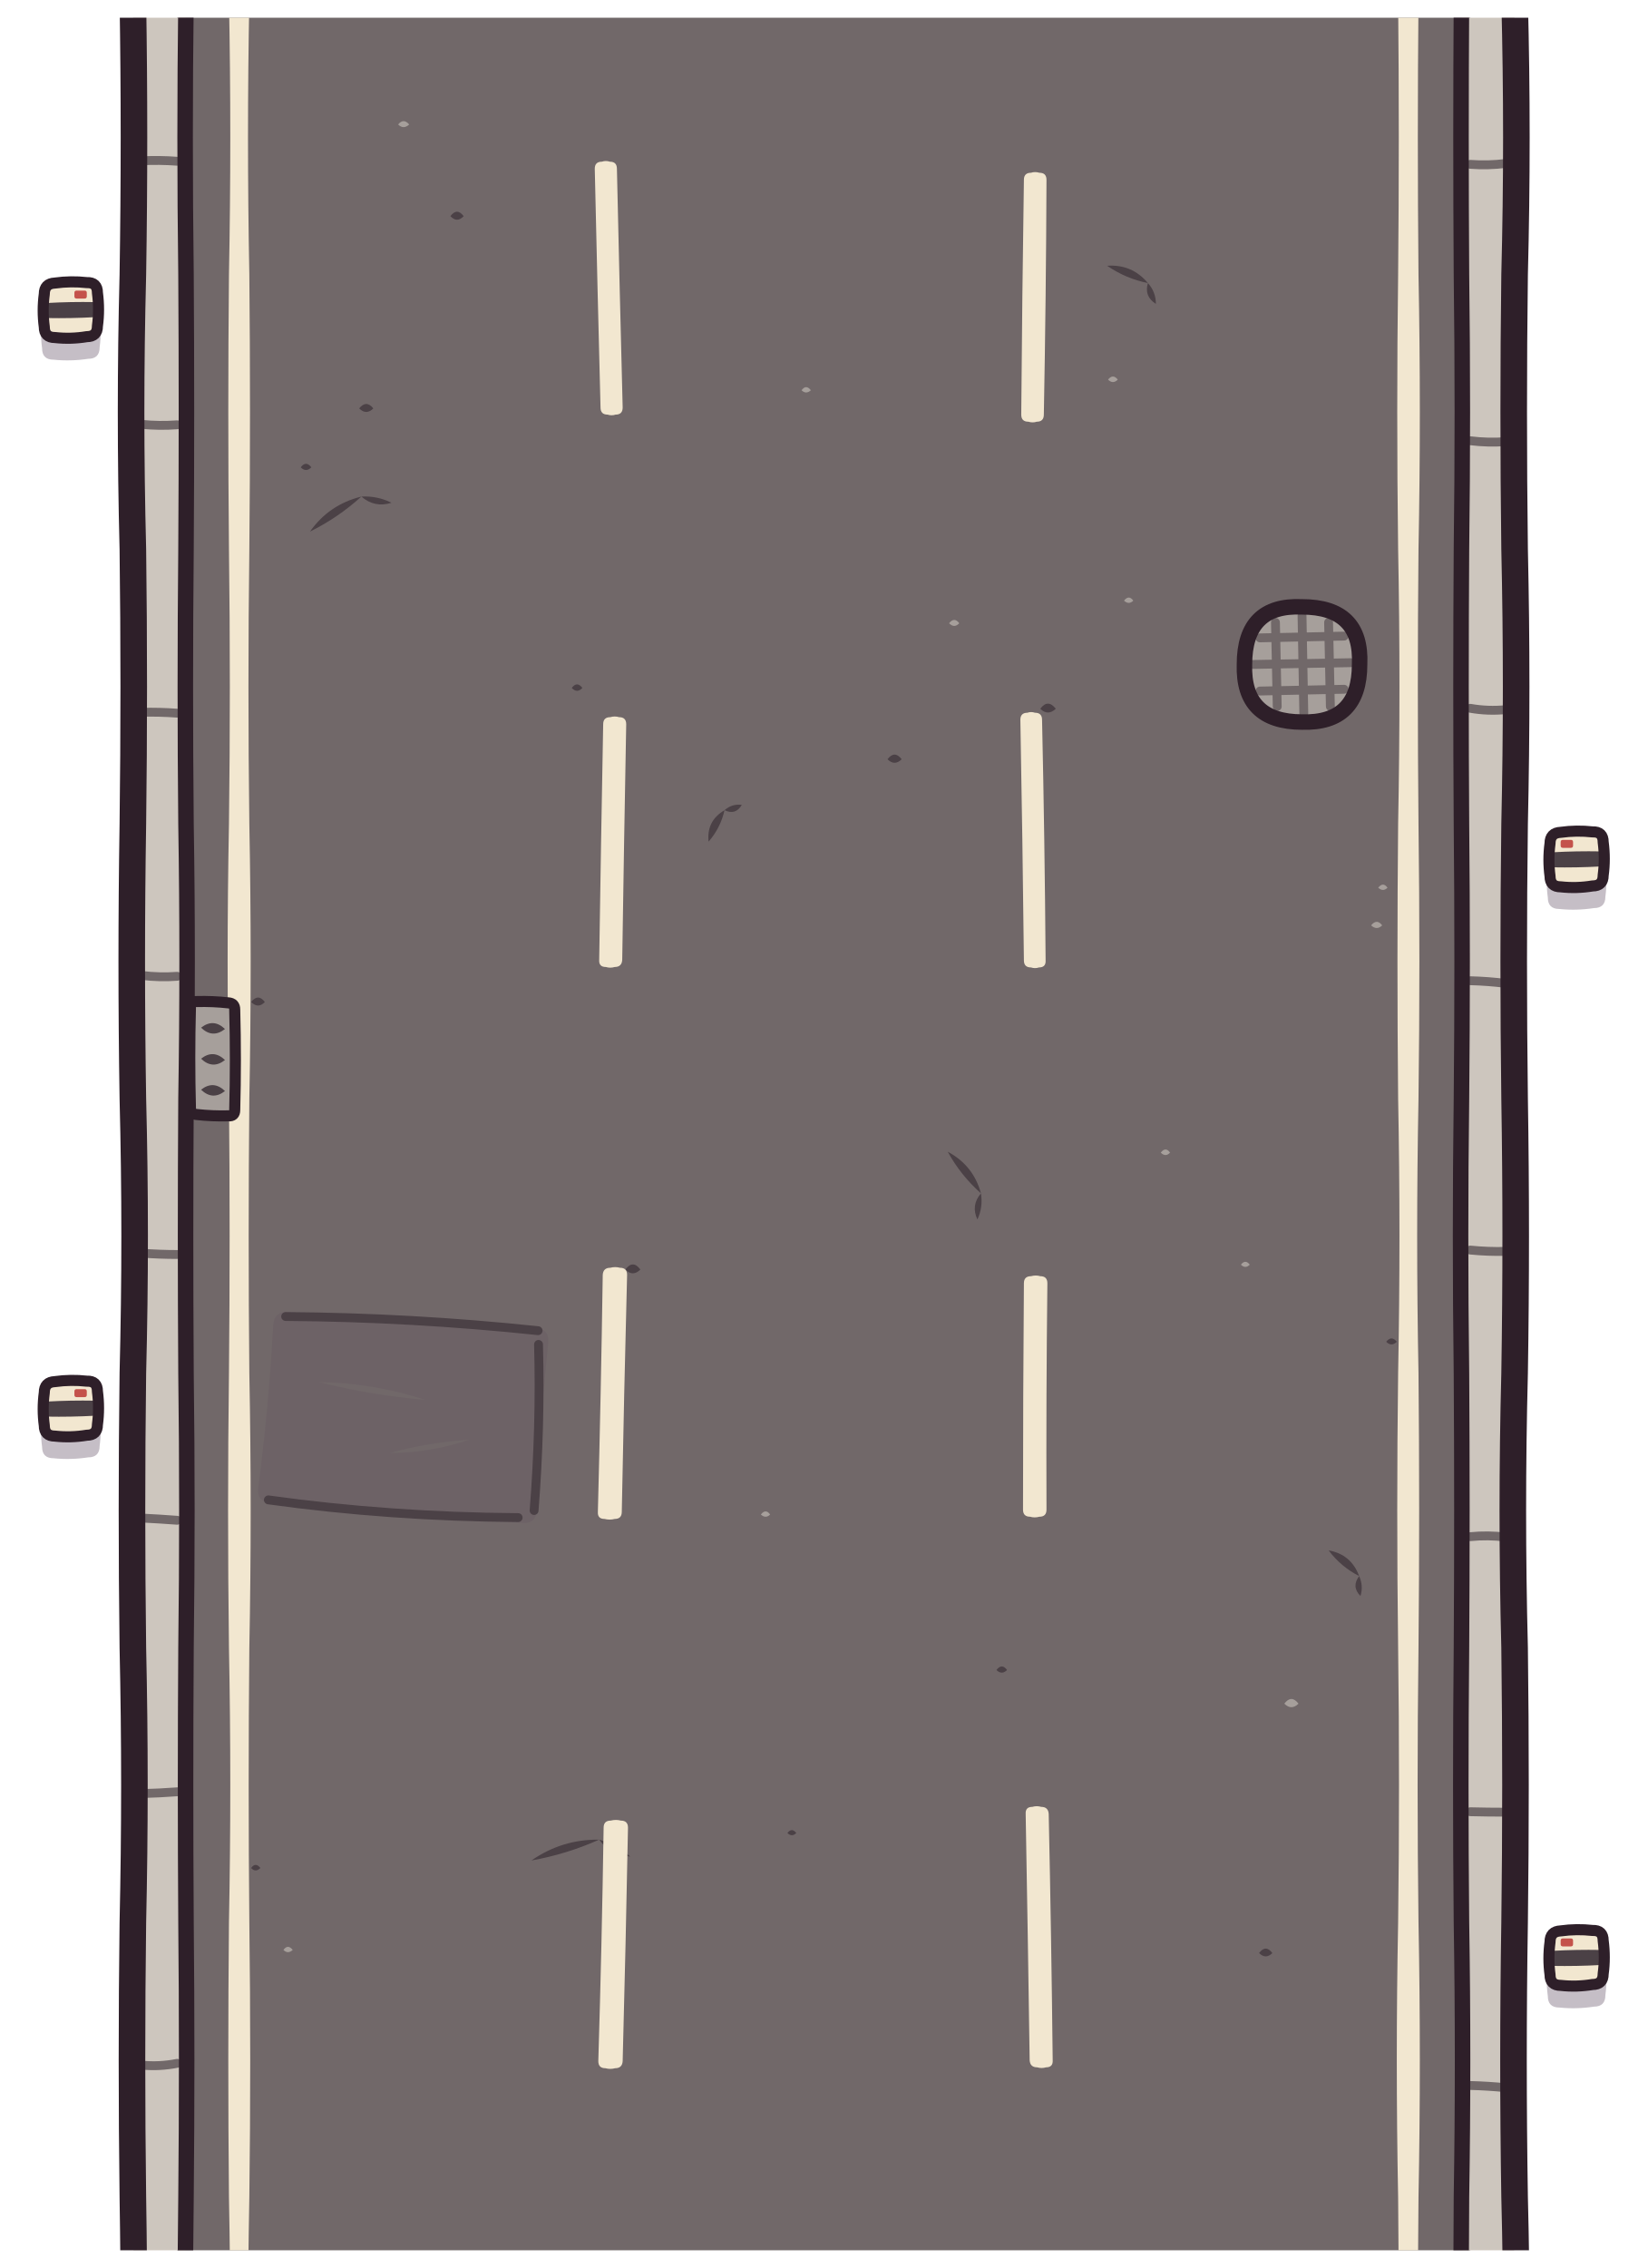
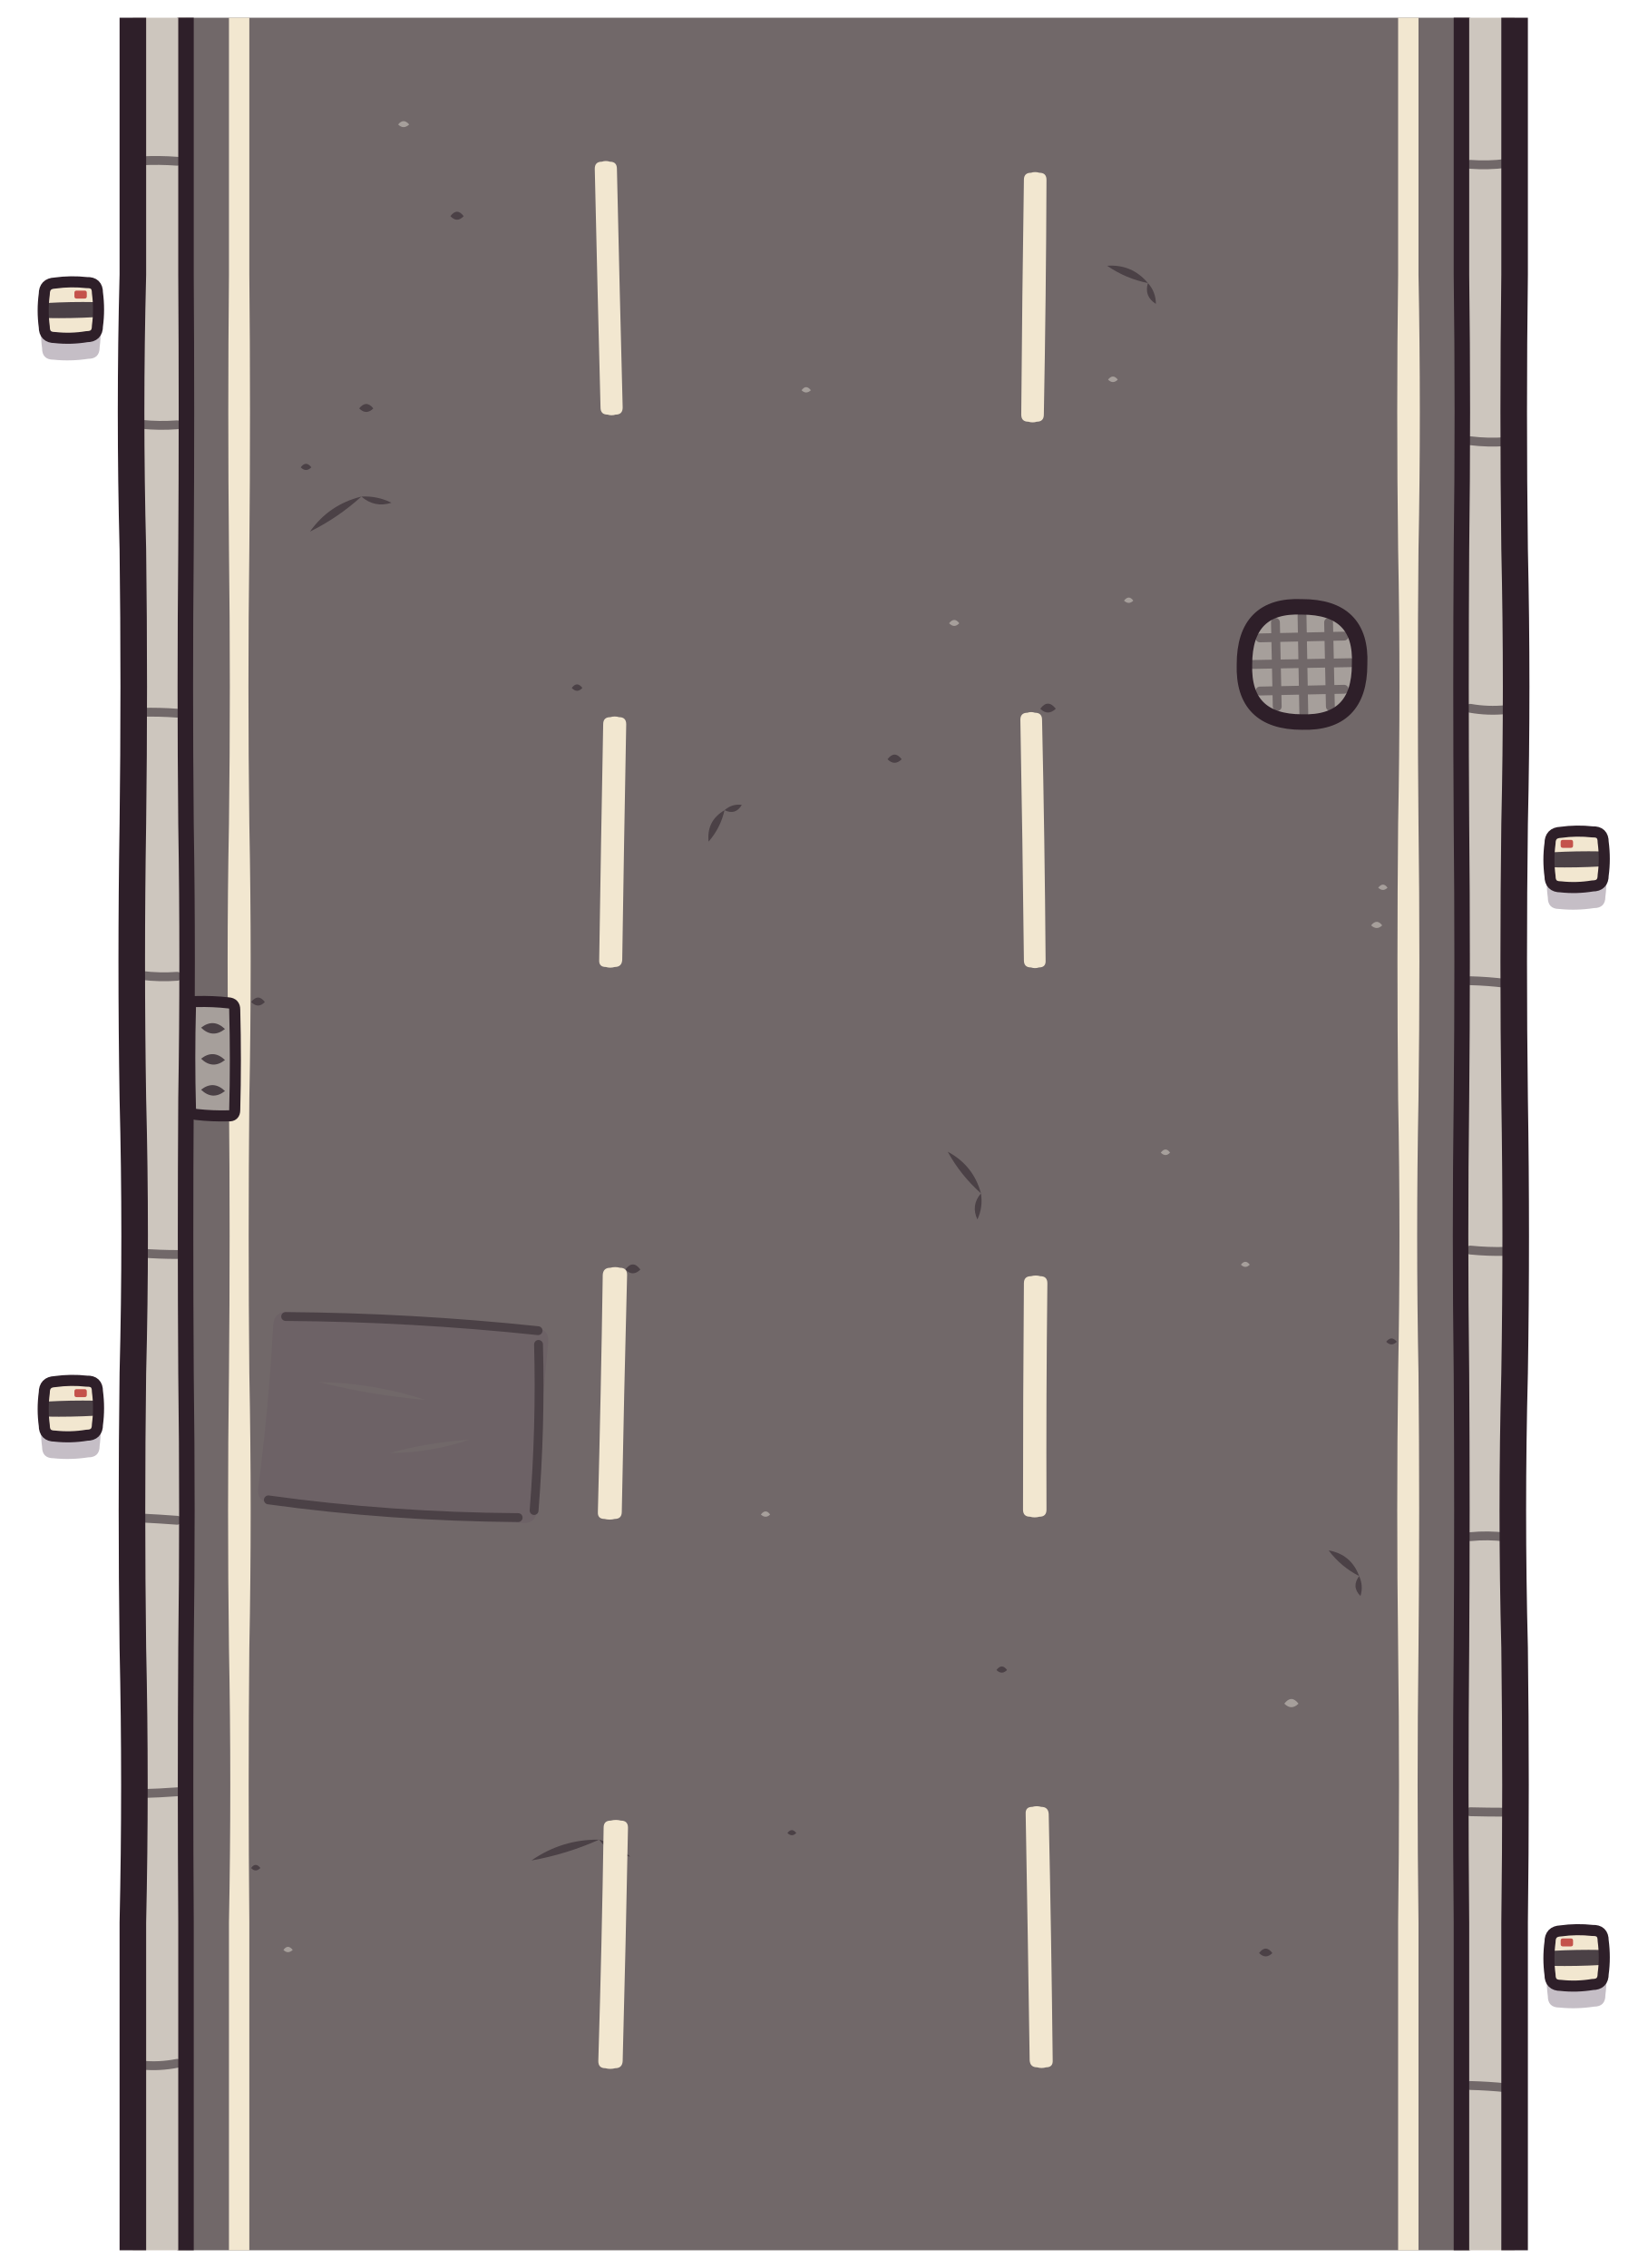
<svg xmlns="http://www.w3.org/2000/svg" viewBox="0 0 372 512" width="372" height="512">
  <defs>
    <clipPath id="race-road-clip">
      <rect x="0" y="4" width="372" height="504" />
    </clipPath>
  </defs>
  <g id="p-asphalt" clip-path="url(#race-road-clip)">
    <path d="M40 -20H332V532H40Z" fill="#716869" />
  </g>
  <g id="p-texture" clip-path="url(#race-road-clip)">
    <path d="M70 120Q74.3 113.9 81.6 112.1Q76.3 116.9 70 120Z" fill="#4b4146" />
    <path d="M81.6 112.1Q85.2 111.9 88.4 113.5Q84.6 114.7 81.6 112.1Z" fill="#4b4146" />
    <path d="M250 60Q255.6 59.6 259.2 63.9Q254.2 62.9 250 60Z" fill="#4b4146" />
    <path d="M259.2 63.9Q261 65.9 261 68.6Q258.3 66.9 259.2 63.9Z" fill="#4b4146" />
    <path d="M214 260Q219.8 263.1 221.5 269.4Q216.9 265.3 214 260Z" fill="#4b4146" />
    <path d="M221.5 269.4Q222 272.5 220.7 275.3Q219.2 272.1 221.5 269.4Z" fill="#4b4146" />
    <path d="M120 420Q126.9 415.2 135.3 415.3Q127.9 418.6 120 420Z" fill="#4b4146" />
    <path d="M135.3 415.3Q139.2 416.4 142.3 419.1Q137.9 418.9 135.3 415.3Z" fill="#4b4146" />
    <path d="M300 350Q305.1 350.9 306.9 355.8Q302.8 353.7 300 350Z" fill="#4b4146" />
    <path d="M306.9 355.8Q307.9 358 307.2 360.3Q305.1 358.2 306.9 355.8Z" fill="#4b4146" />
    <path d="M160 190Q159.5 185.3 163.6 182.9Q162.7 186.9 160 190Z" fill="#4b4146" />
    <path d="M163.6 182.9Q165.3 181.4 167.5 181.7Q166.1 184.1 163.6 182.9Z" fill="#4b4146" />
    <path d="M214.3 140.7Q215.5 139.2 216.6 140.7Q215.5 141.9 214.3 140.7Z" fill="#a69f9b" />
    <path d="M284.3 440.9Q285.8 438.9 287.3 440.9Q285.8 442.4 284.3 440.9Z" fill="#4b4146" />
    <path d="M181 88.1Q182 86.7 183.1 88.1Q182 89.1 181 88.1Z" fill="#a69f9b" />
    <path d="M141.2 286.6Q142.9 284.3 144.6 286.6Q142.9 288.3 141.2 286.6Z" fill="#4b4146" />
    <path d="M56.7 226.2Q58.3 224.2 59.8 226.2Q58.3 227.8 56.7 226.2Z" fill="#4b4146" />
    <path d="M64 440.2Q65 438.8 66.1 440.2Q65 441.2 64 440.2Z" fill="#a69f9b" />
    <path d="M136.9 460.1Q138 458.6 139.2 460.1Q138 461.2 136.9 460.1Z" fill="#a69f9b" />
    <path d="M311.2 200.4Q312.3 199 313.3 200.4Q312.3 201.4 311.2 200.4Z" fill="#a69f9b" />
    <path d="M253.8 135.6Q254.9 134.2 255.9 135.6Q254.9 136.6 253.8 135.6Z" fill="#a69f9b" />
    <path d="M225 377Q226.2 375.4 227.4 377Q226.2 378.2 225 377Z" fill="#4b4146" />
    <path d="M290 384.6Q291.6 382.5 293.2 384.6Q291.6 386.2 290 384.6Z" fill="#a69f9b" />
    <path d="M250.2 85.7Q251.3 84.3 252.4 85.7Q251.3 86.8 250.2 85.7Z" fill="#a69f9b" />
    <path d="M262.1 260.2Q263.2 258.8 264.2 260.2Q263.2 261.3 262.1 260.2Z" fill="#a69f9b" />
    <path d="M101.7 48.8Q103.2 46.8 104.7 48.8Q103.2 50.4 101.7 48.8Z" fill="#4b4146" />
    <path d="M171.8 341.9Q172.9 340.5 173.9 341.9Q172.9 342.9 171.8 341.9Z" fill="#a69f9b" />
    <path d="M309.6 208.9Q310.9 207.3 312.1 208.9Q310.9 210.1 309.6 208.9Z" fill="#a69f9b" />
    <path d="M81.1 92.2Q82.7 90.2 84.3 92.2Q82.7 93.8 81.1 92.2Z" fill="#4b4146" />
    <path d="M280.2 285.5Q281.2 284.2 282.2 285.5Q281.2 286.5 280.2 285.5Z" fill="#a69f9b" />
    <path d="M200.4 171.4Q202 169.3 203.6 171.4Q202 173 200.4 171.4Z" fill="#4b4146" />
    <path d="M313 302.9Q314.2 301.4 315.4 302.9Q314.2 304.1 313 302.9Z" fill="#4b4146" />
    <path d="M234.9 160Q236.6 157.7 238.4 160Q236.6 161.7 234.9 160Z" fill="#4b4146" />
    <path d="M89.9 28.1Q91.1 26.6 92.4 28.1Q91.1 29.3 89.9 28.1Z" fill="#a69f9b" />
    <path d="M177.8 413.8Q178.8 412.5 179.8 413.8Q178.8 414.8 177.8 413.8Z" fill="#4b4146" />
    <path d="M129.1 155.3Q130.3 153.7 131.5 155.3Q130.3 156.6 129.1 155.3Z" fill="#4b4146" />
    <path d="M67.9 105.5Q69.1 103.9 70.3 105.5Q69.1 106.7 67.9 105.5Z" fill="#4b4146" />
    <path d="M56.7 421.7Q57.7 420.3 58.8 421.7Q57.7 422.8 56.7 421.7Z" fill="#4b4146" />
  </g>
  <g id="p-patch" clip-path="url(#race-road-clip)">
    <path d="M65 296.2Q93.1 297.2 121 299.8Q124 300 123.8 303Q121.9 322 121.2 341Q121 344 118 343.8Q89.4 342.4 61 339.2Q58 339 58.3 336Q60.7 317.6 61.7 299Q62 296 65 296.2Z" fill="#6d6266" />
    <path d="M72 312Q84.3 312.2 96 316Q83.8 315 72 312Z" fill="#716869" />
    <path d="M88 328Q96.9 325.6 106 325Q97.2 328 88 328Z" fill="#716869" />
    <path d="M64.5 297.2Q93 297.4 121.5 300.4" fill="none" stroke="#4b4146" stroke-width="2" stroke-linecap="round" stroke-linejoin="round" />
    <path d="M121.6 303.5Q122.1 322 120.6 341" fill="none" stroke="#4b4146" stroke-width="2" stroke-linecap="round" stroke-linejoin="round" />
    <path d="M117 342.6Q88 342.4 60.6 338.6" fill="none" stroke="#4b4146" stroke-width="2" stroke-linecap="round" stroke-linejoin="round" />
  </g>
  <g id="p-marks" clip-path="url(#race-road-clip)">
-     <path d="M51.7 -124Q52.3 -93 51.7 -62Q51.4 -31 51.7 0Q52.3 31 51.7 62Q51.4 93 51.7 124Q52.1 155 51.7 186Q51.1 217 51.7 248Q52 279 51.7 310Q51.3 341 51.7 372Q52.3 403 51.7 434Q51.4 465 51.7 496Q52.3 527 51.7 558Q51.4 589 51.7 620L56.3 620Q56.6 589 56.3 558Q55.7 527 56.3 496Q56.7 465 56.3 434Q56 403 56.3 372Q56.9 341 56.3 310Q56 279 56.3 248Q56.9 217 56.3 186Q55.9 155 56.3 124Q56.6 93 56.3 62Q55.7 31 56.3 0Q56.7 -31 56.3 -62Q56 -93 56.3 -124Z" fill="#f2e7d0" />
-     <path d="M315.7 -124Q316.1 -93 315.7 -62Q315.1 -31 315.7 0Q316 31 315.7 62Q315.3 93 315.7 124Q316.3 155 315.7 186Q315.4 217 315.7 248Q316.3 279 315.7 310Q315.3 341 315.7 372Q316.1 403 315.7 434Q315.1 465 315.7 496Q316 527 315.7 558Q315.3 589 315.7 620L320.3 620Q320.9 589 320.3 558Q320 527 320.3 496Q320.9 465 320.3 434Q319.9 403 320.3 372Q320.6 341 320.3 310Q319.7 279 320.3 248Q320.7 217 320.3 186Q320 155 320.3 124Q320.9 93 320.3 62Q320 31 320.3 0Q320.9 -31 320.3 -62Q319.9 -93 320.3 -124Z" fill="#f2e7d0" />
+     <path d="M51.7 -124Q52.3 -93 51.7 -62Q51.7 -31 51.7 0Q51.7 31 51.7 62Q51.4 93 51.7 124Q52.1 155 51.7 186Q51.1 217 51.7 248Q52 279 51.7 310Q51.3 341 51.7 372Q52.3 403 51.7 434Q51.7 465 51.7 496Q51.7 527 51.7 558Q51.4 589 51.7 620L56.3 620Q56.6 589 56.3 558Q56.3 527 56.3 496Q56.3 465 56.3 434Q56 403 56.3 372Q56.9 341 56.3 310Q56 279 56.3 248Q56.9 217 56.3 186Q55.9 155 56.3 124Q56.6 93 56.3 62Q56.3 31 56.3 0Q56.3 -31 56.3 -62Q56 -93 56.3 -124Z" fill="#f2e7d0" />
+     <path d="M315.7 -124Q316.1 -93 315.7 -62Q315.7 -31 315.7 0Q315.7 31 315.7 62Q315.3 93 315.7 124Q316.3 155 315.7 186Q315.4 217 315.7 248Q316.3 279 315.7 310Q315.3 341 315.7 372Q316.1 403 315.7 434Q315.7 465 315.7 496Q315.7 527 315.7 558Q315.3 589 315.7 620L320.3 620Q320.9 589 320.3 558Q320.3 527 320.3 496Q320.3 465 320.3 434Q319.9 403 320.3 372Q320.6 341 320.3 310Q319.7 279 320.3 248Q320.7 217 320.3 186Q320 155 320.3 124Q320.9 93 320.3 62Q320.3 31 320.3 0Q320.3 -31 320.3 -62Q319.9 -93 320.3 -124Z" fill="#f2e7d0" />
    <path d="M135.9 36.5Q136.8 36.2 137.7 36.5Q139.3 36.5 139.3 38.1Q139.9 65 140.6 92Q140.6 93.6 139 93.6Q138.1 93.9 137.2 93.6Q135.6 93.6 135.6 92Q134.9 65 134.3 38.1Q134.3 36.5 135.9 36.5Z" fill="#f2e7d0" />
    <path d="M137.8 161.9Q138.8 161.6 139.8 161.9Q141.4 161.9 141.4 163.5Q140.9 190.1 140.5 216.7Q140.4 218.3 138.8 218.3Q137.8 218.6 136.8 218.3Q135.2 218.3 135.3 216.7Q135.7 190.1 136.2 163.5Q136.2 161.9 137.8 161.9Z" fill="#f2e7d0" />
    <path d="M137.8 286.2Q138.9 285.9 140 286.2Q141.6 286.2 141.6 287.8Q140.9 314.6 140.4 341.3Q140.4 342.9 138.8 342.9Q137.7 343.2 136.5 342.9Q134.9 342.9 135 341.3Q135.7 314.6 136.1 287.8Q136.2 286.2 137.8 286.2Z" fill="#f2e7d0" />
    <path d="M137.9 411Q139.1 410.7 140.2 411Q141.8 411 141.8 412.6Q141.3 438.9 140.6 465.3Q140.5 466.9 138.9 466.9Q137.8 467.2 136.7 466.9Q135.1 466.9 135.1 465.3Q135.9 438.9 136.3 412.6Q136.3 411 137.9 411Z" fill="#f2e7d0" />
    <path d="M232.8 39Q233.7 38.7 234.7 39Q236.3 39 236.3 40.6Q236.2 67.1 235.7 93.6Q235.7 95.2 234.1 95.2Q233.2 95.5 232.2 95.2Q230.6 95.2 230.6 93.6Q230.8 67.1 231.2 40.6Q231.2 39 232.8 39Z" fill="#f2e7d0" />
    <path d="M232 160.9Q232.8 160.6 233.7 160.9Q235.3 160.9 235.3 162.5Q235.9 189.6 236.1 216.8Q236.2 218.4 234.6 218.4Q233.7 218.7 232.8 218.4Q231.2 218.4 231.2 216.8Q230.9 189.6 230.4 162.5Q230.4 160.9 232 160.9Z" fill="#f2e7d0" />
    <path d="M232.8 288.1Q233.9 287.8 234.9 288.1Q236.5 288.1 236.5 289.7Q236.2 315.3 236.3 340.8Q236.3 342.4 234.7 342.4Q233.6 342.7 232.6 342.4Q231 342.4 231 340.8Q231 315.3 231.2 289.7Q231.2 288.1 232.8 288.1Z" fill="#f2e7d0" />
    <path d="M233.1 407.9Q234.1 407.6 235.1 407.9Q236.7 407.9 236.8 409.5Q237.4 437.3 237.7 465.1Q237.8 466.7 236.2 466.7Q235.2 467 234.2 466.7Q232.6 466.7 232.5 465.1Q232.1 437.3 231.6 409.5Q231.5 407.9 233.1 407.9Z" fill="#f2e7d0" />
  </g>
  <g id="p-manhole" clip-path="url(#race-road-clip)">
    <path d="M281 150Q281 136.4 294 137Q307.6 137 307 150Q307 163.4 294 163Q280.6 163 281 150Z" fill="#a69f9b" />
    <path d="M288 140.5L288.4 159.5" fill="none" stroke="#716869" stroke-width="2" stroke-linecap="round" stroke-linejoin="round" />
    <path d="M284.5 144L303.5 143.6" fill="none" stroke="#716869" stroke-width="2" stroke-linecap="round" stroke-linejoin="round" />
    <path d="M294 139L294.4 161" fill="none" stroke="#716869" stroke-width="2" stroke-linecap="round" stroke-linejoin="round" />
    <path d="M283 150L305 149.6" fill="none" stroke="#716869" stroke-width="2" stroke-linecap="round" stroke-linejoin="round" />
    <path d="M300 140.5L300.4 159.5" fill="none" stroke="#716869" stroke-width="2" stroke-linecap="round" stroke-linejoin="round" />
    <path d="M284.5 156L303.5 155.6" fill="none" stroke="#716869" stroke-width="2" stroke-linecap="round" stroke-linejoin="round" />
    <path d="M281 150Q281 136.4 294 137Q307.6 137 307 150Q307 163.4 294 163Q280.6 163 281 150Z" fill="none" stroke="#2e1f29" stroke-width="3.5" stroke-linecap="round" stroke-linejoin="round" />
  </g>
  <g id="p-curbs" clip-path="url(#race-road-clip)">
-     <path d="M30 -124Q30.6 -93 30 -62Q29.6 -31 30 0Q30.5 31 30 62Q29.3 93 30 124Q30.3 155 30 186Q29.5 217 30 248Q30.7 279 30 310Q29.7 341 30 372Q30.6 403 30 434Q29.6 465 30 496Q30.5 527 30 558Q29.3 589 30 620L42 620Q42.7 589 42 558Q41.5 527 42 496Q42.3 465 42 434Q41.3 403 42 372Q42.5 341 42 310Q41.6 279 42 248Q42.6 217 42 186Q41.7 155 42 124Q42.7 93 42 62Q41.5 31 42 0Q42.3 -31 42 -62Q41.3 -93 42 -124Z" fill="#cdc6be" />
+     <path d="M30 -124Q30.6 -93 30 -62Q30 -31 30 0Q30 31 30 62Q29.3 93 30 124Q30.3 155 30 186Q29.5 217 30 248Q30.7 279 30 310Q29.7 341 30 372Q30.6 403 30 434Q30 465 30 496Q30 527 30 558Q29.3 589 30 620L42 620Q42.7 589 42 558Q42 527 42 496Q42 465 42 434Q41.3 403 42 372Q42.5 341 42 310Q41.6 279 42 248Q42.6 217 42 186Q41.7 155 42 124Q42.7 93 42 62Q42 31 42 0Q42 -31 42 -62Q41.3 -93 42 -124Z" fill="#cdc6be" />
    <path d="M32 36.3Q36 36.1 40 36.4" fill="none" stroke="#716869" stroke-width="2" stroke-linecap="round" stroke-linejoin="round" />
    <path d="M32 95.8Q36 96.2 40 95.9" fill="none" stroke="#716869" stroke-width="2" stroke-linecap="round" stroke-linejoin="round" />
    <path d="M32 160.8Q36 160.7 40 161" fill="none" stroke="#716869" stroke-width="2" stroke-linecap="round" stroke-linejoin="round" />
    <path d="M32 220.2Q36 220.7 40 220.4" fill="none" stroke="#716869" stroke-width="2" stroke-linecap="round" stroke-linejoin="round" />
    <path d="M32 282.9Q36 283.2 40 283.2" fill="none" stroke="#716869" stroke-width="2" stroke-linecap="round" stroke-linejoin="round" />
    <path d="M32 342.7Q36 342.9 40 343.2" fill="none" stroke="#716869" stroke-width="2" stroke-linecap="round" stroke-linejoin="round" />
    <path d="M32 404.9Q36 404.8 40 404.5" fill="none" stroke="#716869" stroke-width="2" stroke-linecap="round" stroke-linejoin="round" />
    <path d="M32 466.2Q36 466.6 40 465.8" fill="none" stroke="#716869" stroke-width="2" stroke-linecap="round" stroke-linejoin="round" />
-     <path d="M330 -124Q330.3 -93 330 -62Q329.5 -31 330 0Q330.7 31 330 62Q329.7 93 330 124Q330.6 155 330 186Q329.6 217 330 248Q330.5 279 330 310Q329.3 341 330 372Q330.3 403 330 434Q329.5 465 330 496Q330.7 527 330 558Q329.7 589 330 620L342 620Q342.5 589 342 558Q341.6 527 342 496Q342.6 465 342 434Q341.7 403 342 372Q342.7 341 342 310Q341.5 279 342 248Q342.3 217 342 186Q341.3 155 342 124Q342.5 93 342 62Q341.6 31 342 0Q342.6 -31 342 -62Q341.7 -93 342 -124Z" fill="#cdc6be" />
+     <path d="M330 -124Q330.3 -93 330 -62Q330 -31 330 0Q330 31 330 62Q329.7 93 330 124Q330.6 155 330 186Q329.6 217 330 248Q330.5 279 330 310Q329.3 341 330 372Q330.3 403 330 434Q330 465 330 496Q330 527 330 558Q329.7 589 330 620L342 620Q342.5 589 342 558Q342 527 342 496Q342 465 342 434Q341.7 403 342 372Q342.7 341 342 310Q341.5 279 342 248Q342.3 217 342 186Q341.3 155 342 124Q342.5 93 342 62Q342 31 342 0Q342 -31 342 -62Q341.7 -93 342 -124Z" fill="#cdc6be" />
    <path d="M332 37.1Q336 37.4 340 36.9" fill="none" stroke="#716869" stroke-width="2" stroke-linecap="round" stroke-linejoin="round" />
    <path d="M332 99.5Q336 100 340 99.7" fill="none" stroke="#716869" stroke-width="2" stroke-linecap="round" stroke-linejoin="round" />
    <path d="M332 159.9Q336 160.6 340 160.2" fill="none" stroke="#716869" stroke-width="2" stroke-linecap="round" stroke-linejoin="round" />
    <path d="M332 221.4Q336 221.5 340 222" fill="none" stroke="#716869" stroke-width="2" stroke-linecap="round" stroke-linejoin="round" />
    <path d="M332 282.2Q336 282.6 340 282.5" fill="none" stroke="#716869" stroke-width="2" stroke-linecap="round" stroke-linejoin="round" />
    <path d="M332 346.9Q336 346.5 340 347" fill="none" stroke="#716869" stroke-width="2" stroke-linecap="round" stroke-linejoin="round" />
    <path d="M332 409Q336 409.1 340 409.1" fill="none" stroke="#716869" stroke-width="2" stroke-linecap="round" stroke-linejoin="round" />
    <path d="M332 470.8Q336 470.9 340 471.3" fill="none" stroke="#716869" stroke-width="2" stroke-linecap="round" stroke-linejoin="round" />
    <path d="M44.4 226.1Q48 226 51.6 226.4Q53 226.5 53 227.9Q53.3 239.3 53 250.6Q53 252 51.6 251.9Q48 252 44.4 251.6Q43 251.5 43 250.1Q42.7 238.8 43 227.4Q43 226 44.4 226.1Z" fill="#a69f9b" />
    <path d="M45.4 232Q48.2 229.8 50.8 232.3Q48 234.5 45.4 232Z" fill="#4b4146" />
    <path d="M45.4 239Q48.2 236.8 50.8 239.3Q48 241.5 45.4 239Z" fill="#4b4146" />
    <path d="M45.4 246Q48.2 243.8 50.8 246.3Q48 248.5 45.4 246Z" fill="#4b4146" />
    <path d="M44.4 226.1Q48 226 51.6 226.4Q53 226.5 53 227.9Q53.3 239.3 53 250.6Q53 252 51.6 251.9Q48 252 44.4 251.6Q43 251.5 43 250.1Q42.7 238.8 43 227.4Q43 226 44.4 226.1Z" fill="none" stroke="#2e1f29" stroke-width="2.5" stroke-linecap="round" stroke-linejoin="round" />
-     <path d="M42 -124Q41.8 -93 42 -62Q42.3 -31 42 0Q41.6 31 42 62Q42.2 93 42 124Q41.7 155 42 186Q42.5 217 42 248Q41.8 279 42 310Q42.4 341 42 372Q41.8 403 42 434Q42.3 465 42 496Q41.6 527 42 558Q42.2 589 42 620" fill="none" stroke="#2e1f29" stroke-width="3.5" stroke-linecap="round" stroke-linejoin="round" />
-     <path d="M30 -124Q30.7 -93 30 -62Q29.6 -31 30 0Q30.5 31 30 62Q29.2 93 30 124Q30.4 155 30 186Q29.5 217 30 248Q30.8 279 30 310Q29.6 341 30 372Q30.7 403 30 434Q29.6 465 30 496Q30.5 527 30 558Q29.2 589 30 620" fill="none" stroke="#2e1f29" stroke-width="6" stroke-linecap="round" stroke-linejoin="round" />
-     <path d="M330 -124Q329.7 -93 330 -62Q330.5 -31 330 0Q329.8 31 330 62Q330.4 93 330 124Q329.8 155 330 186Q330.3 217 330 248Q329.6 279 330 310Q330.2 341 330 372Q329.7 403 330 434Q330.5 465 330 496Q329.8 527 330 558Q330.4 589 330 620" fill="none" stroke="#2e1f29" stroke-width="3.5" stroke-linecap="round" stroke-linejoin="round" />
-     <path d="M342 -124Q342.4 -93 342 -62Q341.5 -31 342 0Q342.8 31 342 62Q341.6 93 342 124Q342.7 155 342 186Q341.6 217 342 248Q342.5 279 342 310Q341.2 341 342 372Q342.4 403 342 434Q341.5 465 342 496Q342.8 527 342 558Q341.6 589 342 620" fill="none" stroke="#2e1f29" stroke-width="6" stroke-linecap="round" stroke-linejoin="round" />
+     <path d="M42 -124Q41.8 -93 42 -62Q42 -31 42 0Q42 31 42 62Q42.2 93 42 124Q41.7 155 42 186Q42.5 217 42 248Q41.8 279 42 310Q42.4 341 42 372Q41.8 403 42 434Q42 465 42 496Q42 527 42 558Q42.2 589 42 620" fill="none" stroke="#2e1f29" stroke-width="3.5" stroke-linecap="round" stroke-linejoin="round" />
+     <path d="M30 -124Q30.7 -93 30 -62Q30 -31 30 0Q30 31 30 62Q29.2 93 30 124Q30.4 155 30 186Q29.5 217 30 248Q30.8 279 30 310Q29.6 341 30 372Q30.7 403 30 434Q30 465 30 496Q30 527 30 558Q29.2 589 30 620" fill="none" stroke="#2e1f29" stroke-width="6" stroke-linecap="round" stroke-linejoin="round" />
+     <path d="M330 -124Q329.7 -93 330 -62Q330 -31 330 0Q330 31 330 62Q330.4 93 330 124Q329.8 155 330 186Q330.3 217 330 248Q329.6 279 330 310Q330.2 341 330 372Q329.7 403 330 434Q330 465 330 496Q330 527 330 558Q330.4 589 330 620" fill="none" stroke="#2e1f29" stroke-width="3.5" stroke-linecap="round" stroke-linejoin="round" />
+     <path d="M342 -124Q342.4 -93 342 -62Q342 -31 342 0Q342 31 342 62Q341.6 93 342 124Q342.7 155 342 186Q341.6 217 342 248Q342.5 279 342 310Q341.2 341 342 372Q342.4 403 342 434Q342 465 342 496Q342 527 342 558Q341.6 589 342 620" fill="none" stroke="#2e1f29" stroke-width="6" stroke-linecap="round" stroke-linejoin="round" />
  </g>
  <g id="p-posts" clip-path="url(#race-road-clip)">
    <path d="M12.1 68.4Q16 67.9 19.9 68.3Q22.5 68.2 22.5 70.8Q23 74.6 22.5 78.4Q22.5 81 19.9 81Q16 81.6 12.1 81.2Q9.5 81.2 9.5 78.6Q9 74.9 9.5 71.1Q9.5 68.5 12.1 68.4Z" fill="#3f2541" fill-opacity="0.3" />
    <path d="M12.4 63.9Q16 63.4 19.6 63.8Q22 63.7 22 66.1Q22.5 69.9 22 73.6Q22 76 19.6 76Q16 76.6 12.4 76.2Q10 76.2 10 73.8Q9.5 70.1 10 66.4Q10 64 12.4 63.9Z" fill="#f2e7d0" />
    <path d="M10.6 68.4Q16 68.1 21.4 68.2Q22 68.2 22 68.8Q22.2 69.9 22 71Q22 71.6 21.4 71.6Q16 71.9 10.6 71.8Q10 71.8 10 71.2Q9.8 70.1 10 69Q10 68.4 10.6 68.4Z" fill="#4b4146" />
    <path d="M17.3 65.6Q18.2 65.6 19.1 65.6Q19.6 65.6 19.6 66.1Q19.6 66.5 19.6 66.9Q19.6 67.4 19.1 67.4Q18.2 67.4 17.3 67.4Q16.8 67.4 16.8 66.9Q16.8 66.5 16.8 66.1Q16.8 65.6 17.3 65.6Z" fill="#c4524b" />
    <path d="M12.4 63.9Q16 63.4 19.6 63.8Q22 63.7 22 66.1Q22.5 69.9 22 73.6Q22 76 19.6 76Q16 76.6 12.4 76.2Q10 76.2 10 73.8Q9.5 70.1 10 66.4Q10 64 12.4 63.9Z" fill="none" stroke="#2e1f29" stroke-width="2.5" stroke-linecap="round" stroke-linejoin="round" />
    <path d="M12.1 316.4Q16 315.9 19.9 316.3Q22.5 316.2 22.5 318.8Q23 322.6 22.5 326.4Q22.5 329 19.9 329Q16 329.6 12.1 329.2Q9.5 329.2 9.5 326.6Q9 322.9 9.5 319.1Q9.5 316.5 12.1 316.4Z" fill="#3f2541" fill-opacity="0.3" />
    <path d="M12.4 311.9Q16 311.4 19.6 311.8Q22 311.7 22 314.1Q22.5 317.9 22 321.6Q22 324 19.6 324Q16 324.6 12.4 324.2Q10 324.2 10 321.8Q9.5 318.1 10 314.4Q10 312 12.4 311.9Z" fill="#f2e7d0" />
    <path d="M10.6 316.4Q16 316.1 21.4 316.2Q22 316.2 22 316.8Q22.2 317.9 22 319Q22 319.6 21.4 319.6Q16 319.9 10.6 319.8Q10 319.8 10 319.2Q9.8 318.1 10 317Q10 316.4 10.6 316.4Z" fill="#4b4146" />
    <path d="M17.3 313.6Q18.2 313.6 19.1 313.6Q19.6 313.6 19.6 314.1Q19.6 314.5 19.6 314.9Q19.6 315.4 19.1 315.4Q18.2 315.4 17.3 315.4Q16.8 315.4 16.8 314.9Q16.8 314.5 16.8 314.1Q16.8 313.6 17.3 313.6Z" fill="#c4524b" />
    <path d="M12.4 311.9Q16 311.4 19.6 311.8Q22 311.7 22 314.1Q22.5 317.9 22 321.6Q22 324 19.6 324Q16 324.6 12.4 324.2Q10 324.2 10 321.8Q9.5 318.1 10 314.4Q10 312 12.4 311.9Z" fill="none" stroke="#2e1f29" stroke-width="2.5" stroke-linecap="round" stroke-linejoin="round" />
    <path d="M352.1 192.4Q356 191.9 359.9 192.3Q362.5 192.2 362.5 194.8Q363 198.6 362.5 202.4Q362.5 205 359.9 205Q356 205.6 352.1 205.2Q349.5 205.2 349.5 202.6Q349 198.9 349.5 195.1Q349.5 192.5 352.1 192.4Z" fill="#3f2541" fill-opacity="0.3" />
    <path d="M352.4 187.9Q356 187.4 359.6 187.8Q362 187.7 362 190.1Q362.5 193.9 362 197.6Q362 200 359.6 200Q356 200.6 352.4 200.2Q350 200.2 350 197.8Q349.5 194.1 350 190.4Q350 188 352.4 187.9Z" fill="#f2e7d0" />
    <path d="M350.6 192.4Q356 192.1 361.4 192.2Q362 192.2 362 192.8Q362.2 193.9 362 195Q362 195.6 361.4 195.6Q356 195.9 350.6 195.8Q350 195.8 350 195.2Q349.8 194.1 350 193Q350 192.4 350.6 192.4Z" fill="#4b4146" />
    <path d="M352.9 189.6Q353.8 189.6 354.7 189.6Q355.2 189.6 355.2 190.1Q355.2 190.5 355.2 190.9Q355.2 191.4 354.7 191.4Q353.8 191.4 352.9 191.4Q352.4 191.4 352.4 190.9Q352.4 190.5 352.4 190.1Q352.4 189.6 352.9 189.6Z" fill="#c4524b" />
    <path d="M352.4 187.9Q356 187.4 359.6 187.8Q362 187.7 362 190.1Q362.5 193.9 362 197.6Q362 200 359.6 200Q356 200.6 352.4 200.2Q350 200.2 350 197.8Q349.5 194.1 350 190.4Q350 188 352.4 187.9Z" fill="none" stroke="#2e1f29" stroke-width="2.5" stroke-linecap="round" stroke-linejoin="round" />
    <path d="M352.1 440.4Q356 439.9 359.9 440.3Q362.5 440.2 362.5 442.8Q363 446.6 362.5 450.4Q362.5 453 359.9 453Q356 453.6 352.1 453.2Q349.5 453.2 349.5 450.6Q349 446.9 349.5 443.1Q349.5 440.5 352.1 440.4Z" fill="#3f2541" fill-opacity="0.3" />
    <path d="M352.4 435.9Q356 435.4 359.6 435.8Q362 435.7 362 438.1Q362.5 441.9 362 445.6Q362 448 359.6 448Q356 448.6 352.4 448.2Q350 448.2 350 445.8Q349.5 442.1 350 438.4Q350 436 352.4 435.9Z" fill="#f2e7d0" />
    <path d="M350.6 440.4Q356 440.1 361.4 440.2Q362 440.2 362 440.8Q362.2 441.9 362 443Q362 443.6 361.4 443.6Q356 443.9 350.6 443.8Q350 443.8 350 443.2Q349.8 442.1 350 441Q350 440.4 350.6 440.4Z" fill="#4b4146" />
    <path d="M352.9 437.6Q353.8 437.6 354.7 437.6Q355.2 437.6 355.2 438.1Q355.2 438.5 355.2 438.9Q355.2 439.4 354.7 439.4Q353.8 439.4 352.9 439.4Q352.4 439.4 352.4 438.9Q352.4 438.5 352.4 438.1Q352.4 437.6 352.9 437.6Z" fill="#c4524b" />
    <path d="M352.4 435.9Q356 435.4 359.6 435.8Q362 435.7 362 438.1Q362.5 441.9 362 445.6Q362 448 359.6 448Q356 448.6 352.4 448.2Q350 448.2 350 445.8Q349.5 442.1 350 438.4Q350 436 352.4 435.9Z" fill="none" stroke="#2e1f29" stroke-width="2.5" stroke-linecap="round" stroke-linejoin="round" />
  </g>
</svg>
